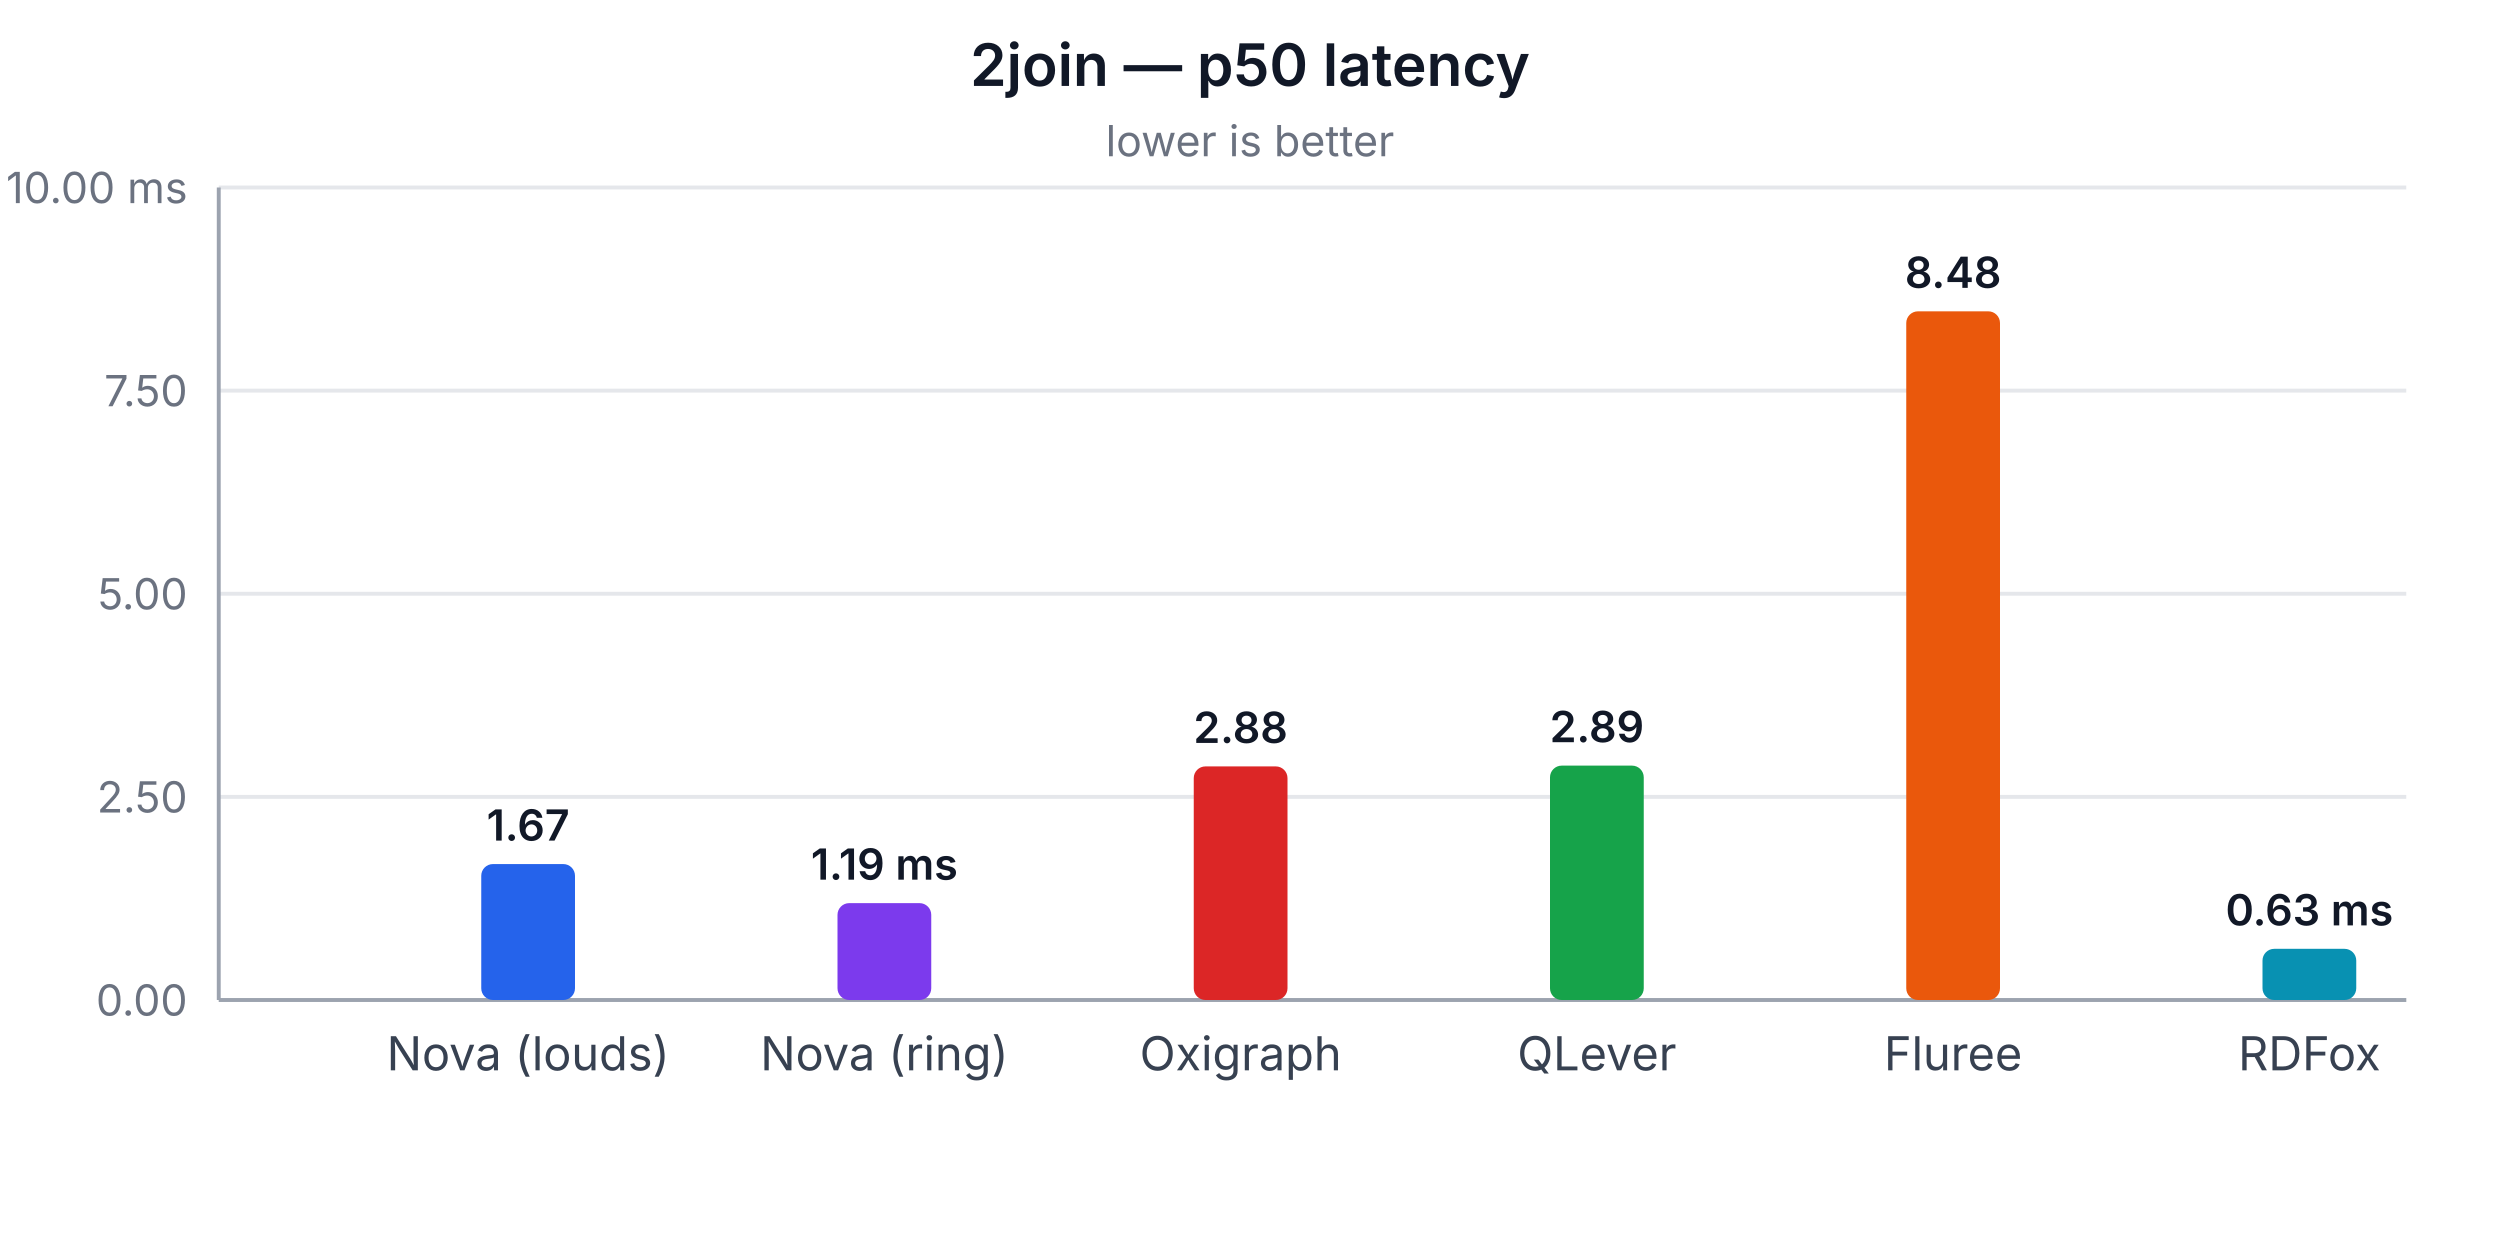
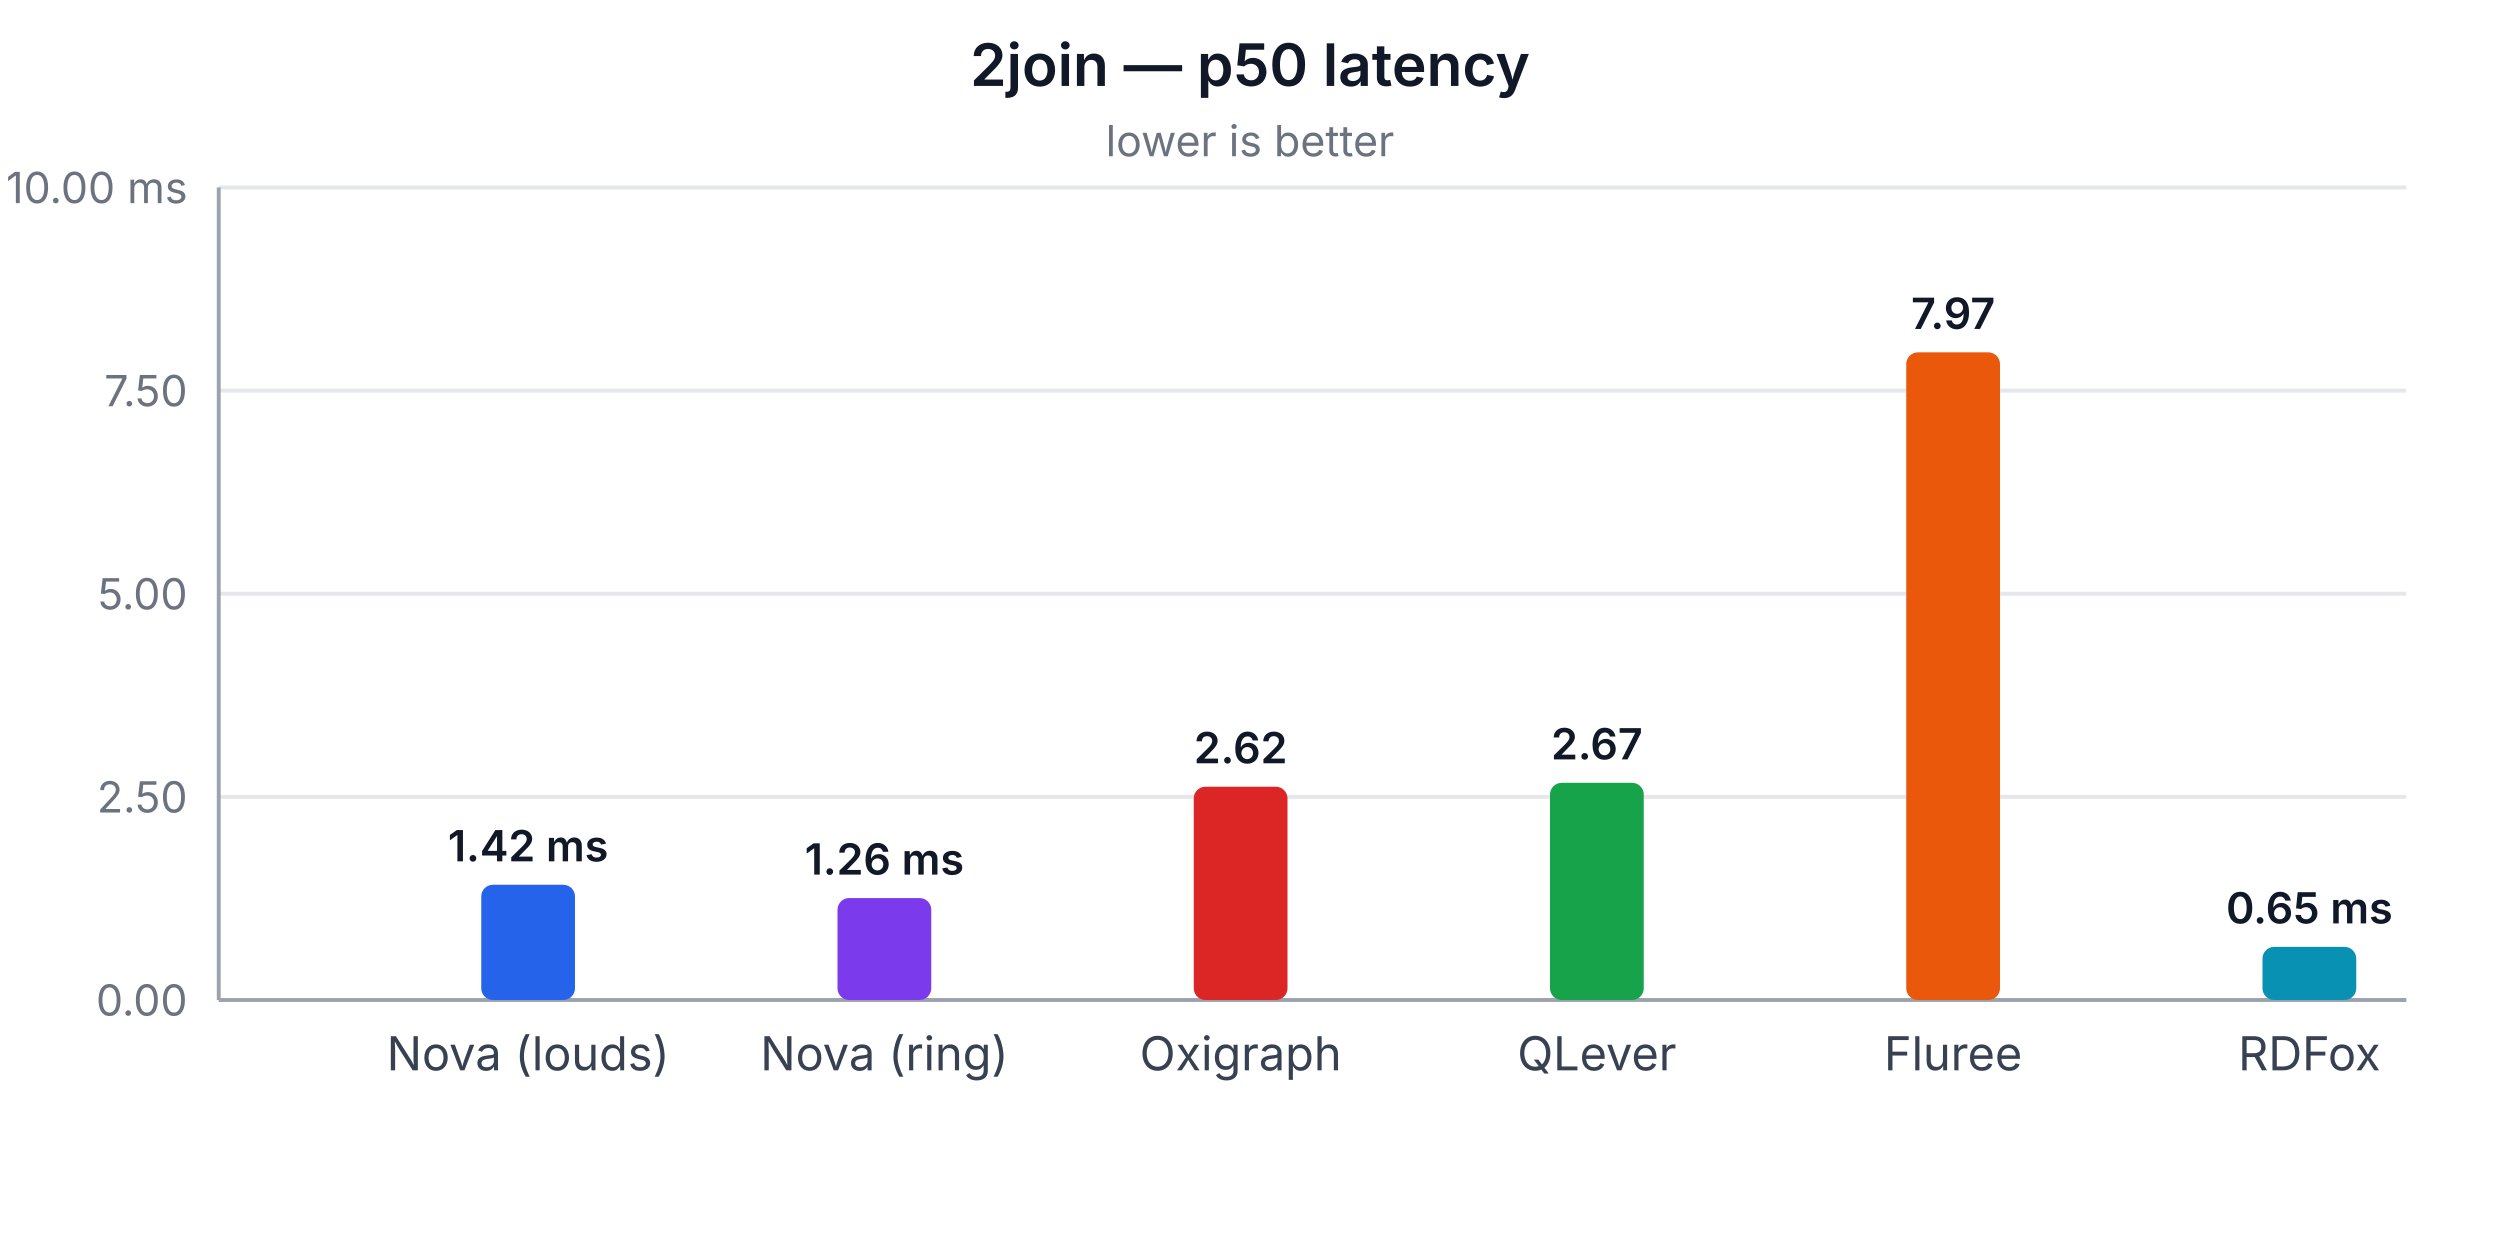
<svg xmlns="http://www.w3.org/2000/svg" width="640" height="320" viewBox="0 0 640 320" role="img" aria-label="2join — p50 latency">
  <style>
  .title { fill: #111827; }
  .muted { fill: #6b7280; }
  .label { fill: #374151; }
  .grid  { stroke: #e5e7eb; stroke-width: 1; }
  .axis  { stroke: #9ca3af; stroke-width: 1; }
  @media (prefers-color-scheme: dark) {
    .title { fill: #f3f4f6; }
    .muted { fill: #9ca3af; }
    .label { fill: #d1d5db; }
    .grid  { stroke: #374151; }
    .axis  { stroke: #6b7280; }
  }
</style>
  <text class="title" x="320.0" y="22" text-anchor="middle" font-family="system-ui, -apple-system, sans-serif" font-size="15" font-weight="600">2join — p50 latency</text>
  <text class="muted" x="320.0" y="40" text-anchor="middle" font-family="system-ui, -apple-system, sans-serif" font-size="11">lower is better</text>
  <line class="grid" x1="56" y1="256.0" x2="616" y2="256.0" />
  <text class="muted" x="48" y="260.0" text-anchor="end" font-family="system-ui, -apple-system, sans-serif" font-size="11">0.00</text>
  <line class="grid" x1="56" y1="204.0" x2="616" y2="204.0" />
  <text class="muted" x="48" y="208.0" text-anchor="end" font-family="system-ui, -apple-system, sans-serif" font-size="11">2.50</text>
  <line class="grid" x1="56" y1="152.0" x2="616" y2="152.0" />
  <text class="muted" x="48" y="156.0" text-anchor="end" font-family="system-ui, -apple-system, sans-serif" font-size="11">5.00</text>
  <line class="grid" x1="56" y1="100.0" x2="616" y2="100.0" />
  <text class="muted" x="48" y="104.0" text-anchor="end" font-family="system-ui, -apple-system, sans-serif" font-size="11">7.50</text>
  <line class="grid" x1="56" y1="48.0" x2="616" y2="48.0" />
  <text class="muted" x="48" y="52.0" text-anchor="end" font-family="system-ui, -apple-system, sans-serif" font-size="11">10.00 ms</text>
  <line class="axis" x1="56" y1="48" x2="56" y2="256" />
  <line class="axis" x1="56" y1="256" x2="616" y2="256" />
-   <rect x="123.2" y="221.2" width="24.0" height="34.8" fill="#2563eb" rx="3" />
-   <text class="title" x="135.2" y="215.2" text-anchor="middle" font-family="system-ui, -apple-system, sans-serif" font-size="11" font-weight="600">1.67</text>
+   <rect x="123.2" y="226.5" width="24.0" height="29.5" fill="#2563eb" rx="3" />
+   <text class="title" x="135.2" y="220.5" text-anchor="middle" font-family="system-ui, -apple-system, sans-serif" font-size="11" font-weight="600">1.42 ms</text>
  <text class="label" x="135.2" y="274" text-anchor="middle" font-family="system-ui, -apple-system, sans-serif" font-size="12">Nova (louds)</text>
-   <rect x="214.4" y="231.2" width="24.0" height="24.8" fill="#7c3aed" rx="3" />
-   <text class="title" x="226.4" y="225.2" text-anchor="middle" font-family="system-ui, -apple-system, sans-serif" font-size="11" font-weight="600">1.19 ms</text>
+   <rect x="214.4" y="229.9" width="24.0" height="26.1" fill="#7c3aed" rx="3" />
+   <text class="title" x="226.4" y="223.9" text-anchor="middle" font-family="system-ui, -apple-system, sans-serif" font-size="11" font-weight="600">1.26 ms</text>
  <text class="label" x="226.4" y="274" text-anchor="middle" font-family="system-ui, -apple-system, sans-serif" font-size="12">Nova (ring)</text>
-   <rect x="305.6" y="196.2" width="24.0" height="59.8" fill="#dc2626" rx="3" />
-   <text class="title" x="317.6" y="190.2" text-anchor="middle" font-family="system-ui, -apple-system, sans-serif" font-size="11" font-weight="600">2.88</text>
+   <rect x="305.6" y="201.4" width="24.0" height="54.6" fill="#dc2626" rx="3" />
+   <text class="title" x="317.6" y="195.4" text-anchor="middle" font-family="system-ui, -apple-system, sans-serif" font-size="11" font-weight="600">2.62</text>
  <text class="label" x="317.6" y="274" text-anchor="middle" font-family="system-ui, -apple-system, sans-serif" font-size="12">Oxigraph</text>
-   <rect x="396.8" y="196.0" width="24.0" height="60.0" fill="#16a34a" rx="3" />
-   <text class="title" x="408.8" y="190.0" text-anchor="middle" font-family="system-ui, -apple-system, sans-serif" font-size="11" font-weight="600">2.89</text>
+   <rect x="396.8" y="200.4" width="24.0" height="55.6" fill="#16a34a" rx="3" />
+   <text class="title" x="408.8" y="194.4" text-anchor="middle" font-family="system-ui, -apple-system, sans-serif" font-size="11" font-weight="600">2.67</text>
  <text class="label" x="408.8" y="274" text-anchor="middle" font-family="system-ui, -apple-system, sans-serif" font-size="12">QLever</text>
-   <rect x="488.0" y="79.7" width="24.0" height="176.3" fill="#ea580c" rx="3" />
-   <text class="title" x="500.0" y="73.7" text-anchor="middle" font-family="system-ui, -apple-system, sans-serif" font-size="11" font-weight="600">8.48</text>
+   <rect x="488.0" y="90.2" width="24.0" height="165.8" fill="#ea580c" rx="3" />
+   <text class="title" x="500.0" y="84.2" text-anchor="middle" font-family="system-ui, -apple-system, sans-serif" font-size="11" font-weight="600">7.97</text>
  <text class="label" x="500.0" y="274" text-anchor="middle" font-family="system-ui, -apple-system, sans-serif" font-size="12">Fluree</text>
-   <rect x="579.2" y="242.9" width="24.0" height="13.1" fill="#0891b2" rx="3" />
-   <text class="title" x="591.2" y="236.9" text-anchor="middle" font-family="system-ui, -apple-system, sans-serif" font-size="11" font-weight="600">0.63 ms</text>
+   <rect x="579.2" y="242.4" width="24.0" height="13.6" fill="#0891b2" rx="3" />
+   <text class="title" x="591.2" y="236.4" text-anchor="middle" font-family="system-ui, -apple-system, sans-serif" font-size="11" font-weight="600">0.65 ms</text>
  <text class="label" x="591.2" y="274" text-anchor="middle" font-family="system-ui, -apple-system, sans-serif" font-size="12">RDFox</text>
</svg>
